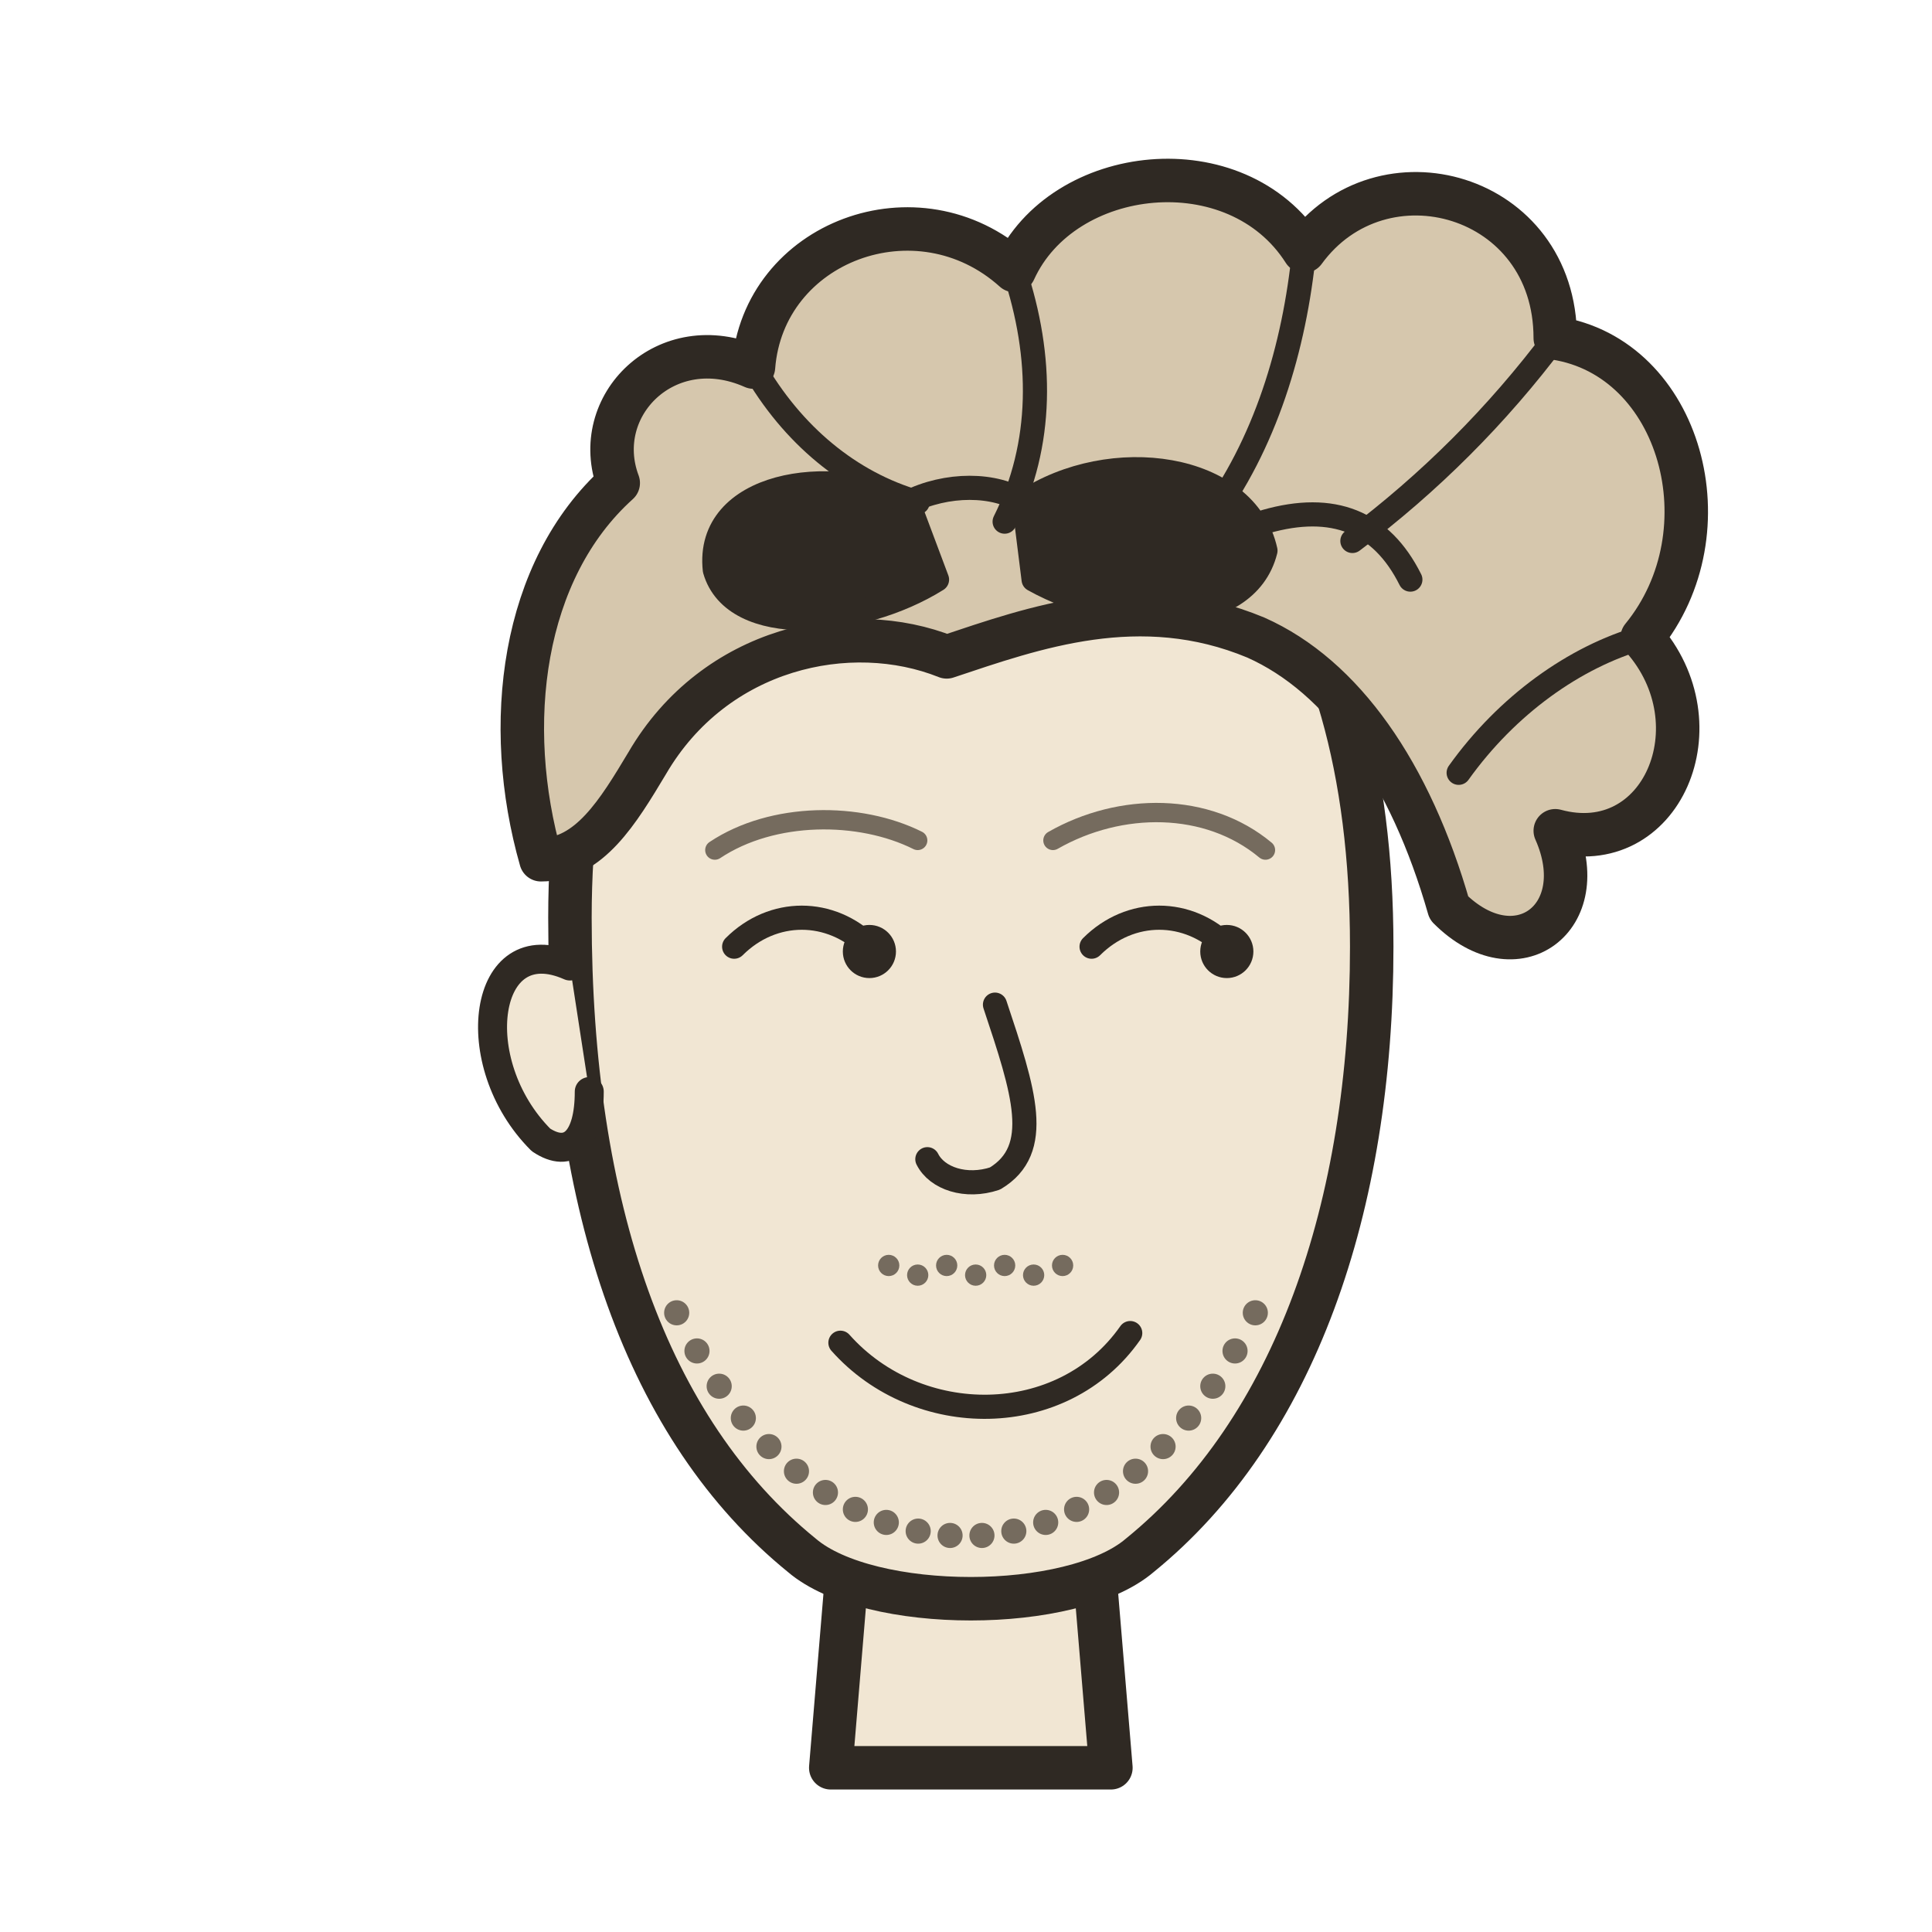
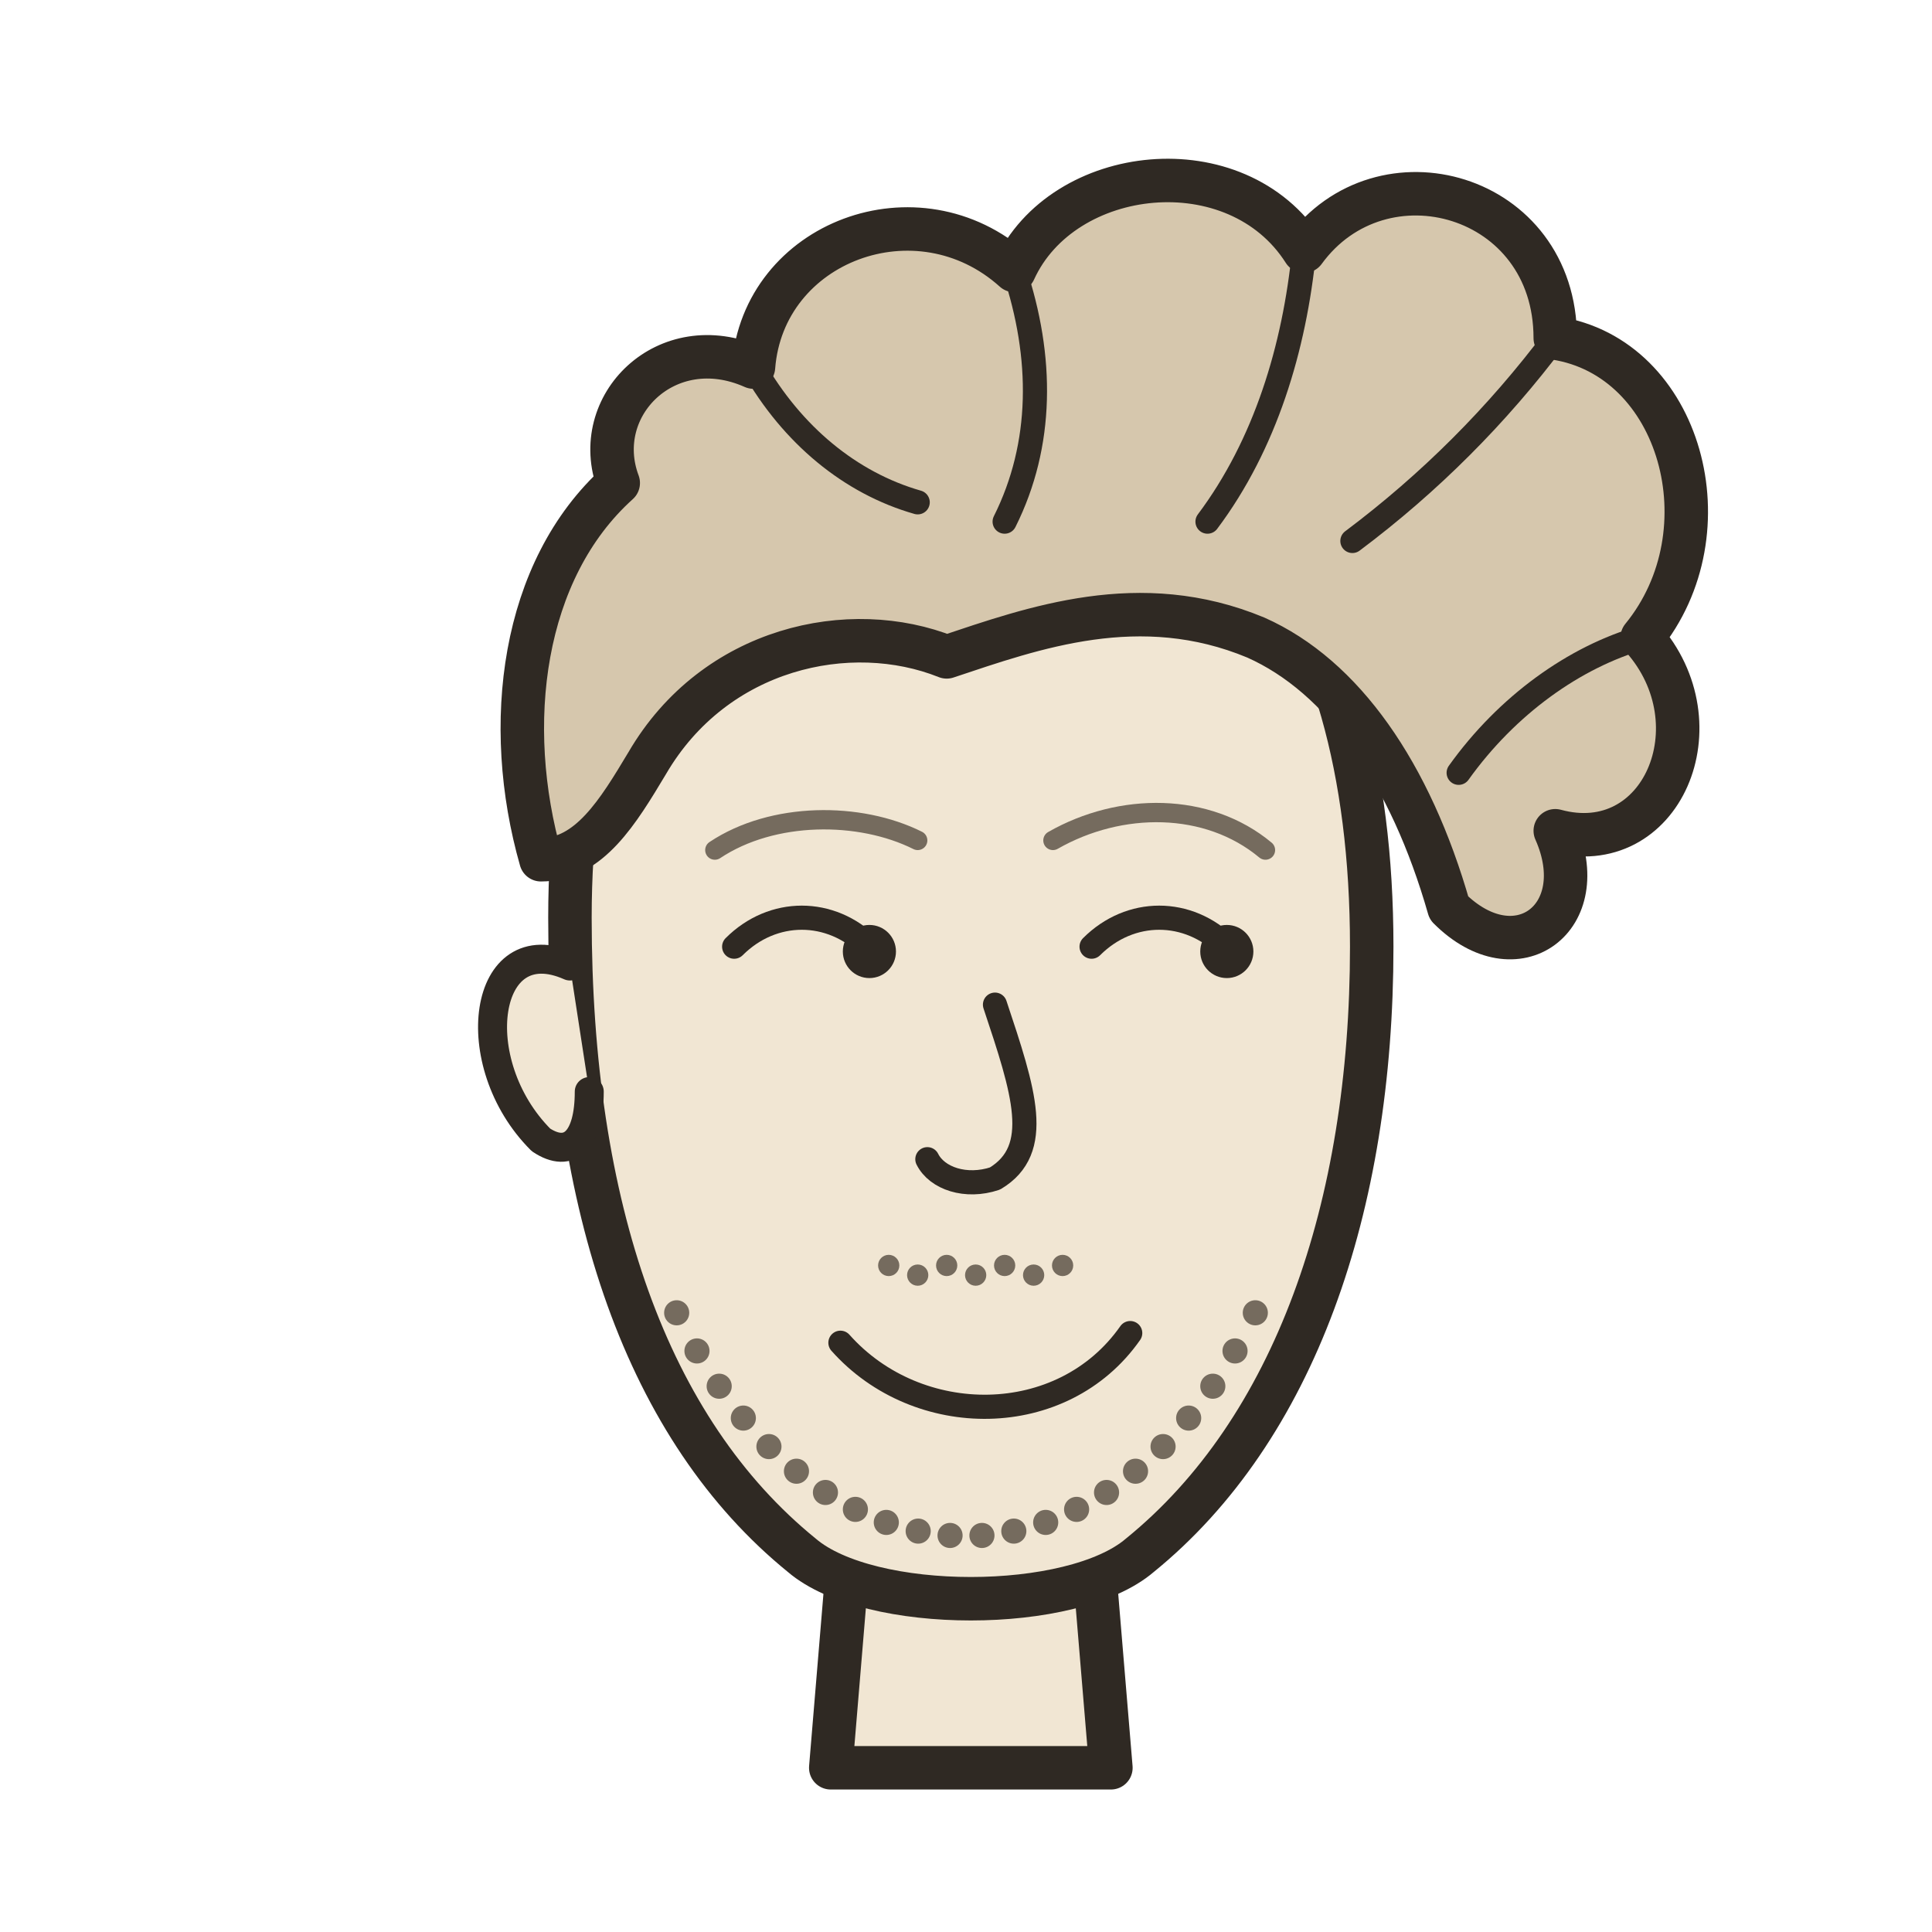
<svg xmlns="http://www.w3.org/2000/svg" width="400" height="400" viewBox="0 0 400 400">
  <path d="M 176 318 L 172 366 L 230 366 L 226 318 Z" fill="#f1e6d3" stroke="#2f2923" stroke-width="9" stroke-linecap="round" stroke-linejoin="round" />
  <path d="M 118 190 C 118 120, 152 84, 200 84 C 250 84, 284 122, 284 196 C 284 250, 268 296, 236 322 C 222 334, 180 334, 166 322 C 134 296, 118 250, 118 190 Z" fill="#f1e6d3" stroke="#2f2923" stroke-width="9" stroke-linecap="round" stroke-linejoin="round" />
  <path d="M 118 200 C 100 192, 96 220, 112 236 C 118 240, 122 236, 122 226" fill="#f1e6d3" stroke="#2f2923" stroke-width="6" stroke-linecap="round" stroke-linejoin="round" />
  <circle cx="259.9" cy="271.8" r="2.6" fill="#756b5e" stroke="none" stroke-width="0" />
  <circle cx="255.7" cy="279.7" r="2.6" fill="#756b5e" stroke="none" stroke-width="0" />
  <circle cx="251.1" cy="287.0" r="2.6" fill="#756b5e" stroke="none" stroke-width="0" />
  <circle cx="246.1" cy="293.6" r="2.6" fill="#756b5e" stroke="none" stroke-width="0" />
  <circle cx="240.8" cy="299.5" r="2.6" fill="#756b5e" stroke="none" stroke-width="0" />
  <circle cx="235.1" cy="304.6" r="2.6" fill="#756b5e" stroke="none" stroke-width="0" />
  <circle cx="229.1" cy="309.0" r="2.6" fill="#756b5e" stroke="none" stroke-width="0" />
  <circle cx="222.9" cy="312.5" r="2.6" fill="#756b5e" stroke="none" stroke-width="0" />
  <circle cx="216.5" cy="315.2" r="2.6" fill="#756b5e" stroke="none" stroke-width="0" />
  <circle cx="209.9" cy="317.0" r="2.6" fill="#756b5e" stroke="none" stroke-width="0" />
  <circle cx="203.3" cy="317.9" r="2.6" fill="#756b5e" stroke="none" stroke-width="0" />
  <circle cx="196.7" cy="317.9" r="2.6" fill="#756b5e" stroke="none" stroke-width="0" />
  <circle cx="190.1" cy="317.0" r="2.6" fill="#756b5e" stroke="none" stroke-width="0" />
  <circle cx="183.5" cy="315.2" r="2.6" fill="#756b5e" stroke="none" stroke-width="0" />
  <circle cx="177.1" cy="312.5" r="2.6" fill="#756b5e" stroke="none" stroke-width="0" />
  <circle cx="170.9" cy="309.0" r="2.6" fill="#756b5e" stroke="none" stroke-width="0" />
  <circle cx="164.9" cy="304.6" r="2.6" fill="#756b5e" stroke="none" stroke-width="0" />
  <circle cx="159.2" cy="299.5" r="2.6" fill="#756b5e" stroke="none" stroke-width="0" />
  <circle cx="153.9" cy="293.6" r="2.6" fill="#756b5e" stroke="none" stroke-width="0" />
  <circle cx="148.9" cy="287.0" r="2.6" fill="#756b5e" stroke="none" stroke-width="0" />
  <circle cx="144.3" cy="279.7" r="2.6" fill="#756b5e" stroke="none" stroke-width="0" />
  <circle cx="140.1" cy="271.8" r="2.6" fill="#756b5e" stroke="none" stroke-width="0" />
  <circle cx="184" cy="262" r="2.2" fill="#756b5e" stroke="none" stroke-width="0" />
  <circle cx="190" cy="264" r="2.2" fill="#756b5e" stroke="none" stroke-width="0" />
  <circle cx="196" cy="262" r="2.2" fill="#756b5e" stroke="none" stroke-width="0" />
  <circle cx="202" cy="264" r="2.2" fill="#756b5e" stroke="none" stroke-width="0" />
  <circle cx="208" cy="262" r="2.2" fill="#756b5e" stroke="none" stroke-width="0" />
  <circle cx="214" cy="264" r="2.2" fill="#756b5e" stroke="none" stroke-width="0" />
  <circle cx="220" cy="262" r="2.2" fill="#756b5e" stroke="none" stroke-width="0" />
  <path d="M 112 178 C 104 150, 108 118, 128 100 C 122 84, 138 68, 156 76 C 158 50, 190 38, 210 56 C 220 34, 256 30, 270 52 C 286 30, 322 40, 322 70 C 348 74, 358 110, 340 132 C 356 150, 344 178, 322 172 C 330 190, 314 202, 300 188 C 292 160, 278 140, 260 132 C 236 122, 214 130, 196 136 C 176 128, 148 134, 134 158 C 128 168, 122 178, 112 178 Z" fill="#d6c7ad" stroke="#2f2923" stroke-width="9" stroke-linecap="round" stroke-linejoin="round" />
  <path d="M 156 76 C 164 90, 176 100, 190 104" fill="none" stroke="#2f2923" stroke-width="5" stroke-linecap="round" stroke-linejoin="round" />
  <path d="M 210 56 C 216 74, 216 92, 208 108" fill="none" stroke="#2f2923" stroke-width="5" stroke-linecap="round" stroke-linejoin="round" />
  <path d="M 270 52 C 268 72, 262 92, 250 108" fill="none" stroke="#2f2923" stroke-width="5" stroke-linecap="round" stroke-linejoin="round" />
  <path d="M 322 70 C 310 86, 296 100, 280 112" fill="none" stroke="#2f2923" stroke-width="5" stroke-linecap="round" stroke-linejoin="round" />
  <path d="M 340 132 C 326 136, 312 146, 302 160" fill="none" stroke="#2f2923" stroke-width="5" stroke-linecap="round" stroke-linejoin="round" />
-   <path d="M 148 118 C 146 100, 172 96, 188 104 L 194 120 C 178 130, 152 132, 148 118 Z" fill="#2f2923" stroke="#2f2923" stroke-width="5" stroke-linecap="round" stroke-linejoin="round" />
-   <path d="M 212 104 C 230 92, 258 96, 262 114 C 258 130, 232 130, 214 120 Z" fill="#2f2923" stroke="#2f2923" stroke-width="5" stroke-linecap="round" stroke-linejoin="round" />
-   <path d="M 188 104 C 196 100, 206 100, 212 104" fill="none" stroke="#2f2923" stroke-width="5" stroke-linecap="round" stroke-linejoin="round" />
-   <path d="M 262 108 C 276 104, 286 108, 292 120" fill="none" stroke="#2f2923" stroke-width="5" stroke-linecap="round" stroke-linejoin="round" />
  <path d="M 148 176 C 160 168, 178 168, 190 174" fill="none" stroke="#756b5e" stroke-width="4" stroke-linecap="round" stroke-linejoin="round" />
  <path d="M 218 174 C 232 166, 250 166, 262 176" fill="none" stroke="#756b5e" stroke-width="4" stroke-linecap="round" stroke-linejoin="round" />
  <path d="M 152 196 C 160 188, 172 188, 180 196" fill="none" stroke="#2f2923" stroke-width="5" stroke-linecap="round" stroke-linejoin="round" />
  <circle cx="180" cy="197" r="5.5" fill="#2f2923" stroke="none" stroke-width="0" />
  <path d="M 226 196 C 234 188, 246 188, 254 196" fill="none" stroke="#2f2923" stroke-width="5" stroke-linecap="round" stroke-linejoin="round" />
  <circle cx="254" cy="197" r="5.5" fill="#2f2923" stroke="none" stroke-width="0" />
  <path d="M 206 208 C 212 226, 216 238, 206 244 C 200 246, 194 244, 192 240" fill="none" stroke="#2f2923" stroke-width="5" stroke-linecap="round" stroke-linejoin="round" />
  <path d="M 174 278 C 190 296, 220 296, 234 276" fill="none" stroke="#2f2923" stroke-width="5" stroke-linecap="round" stroke-linejoin="round" />
</svg>
